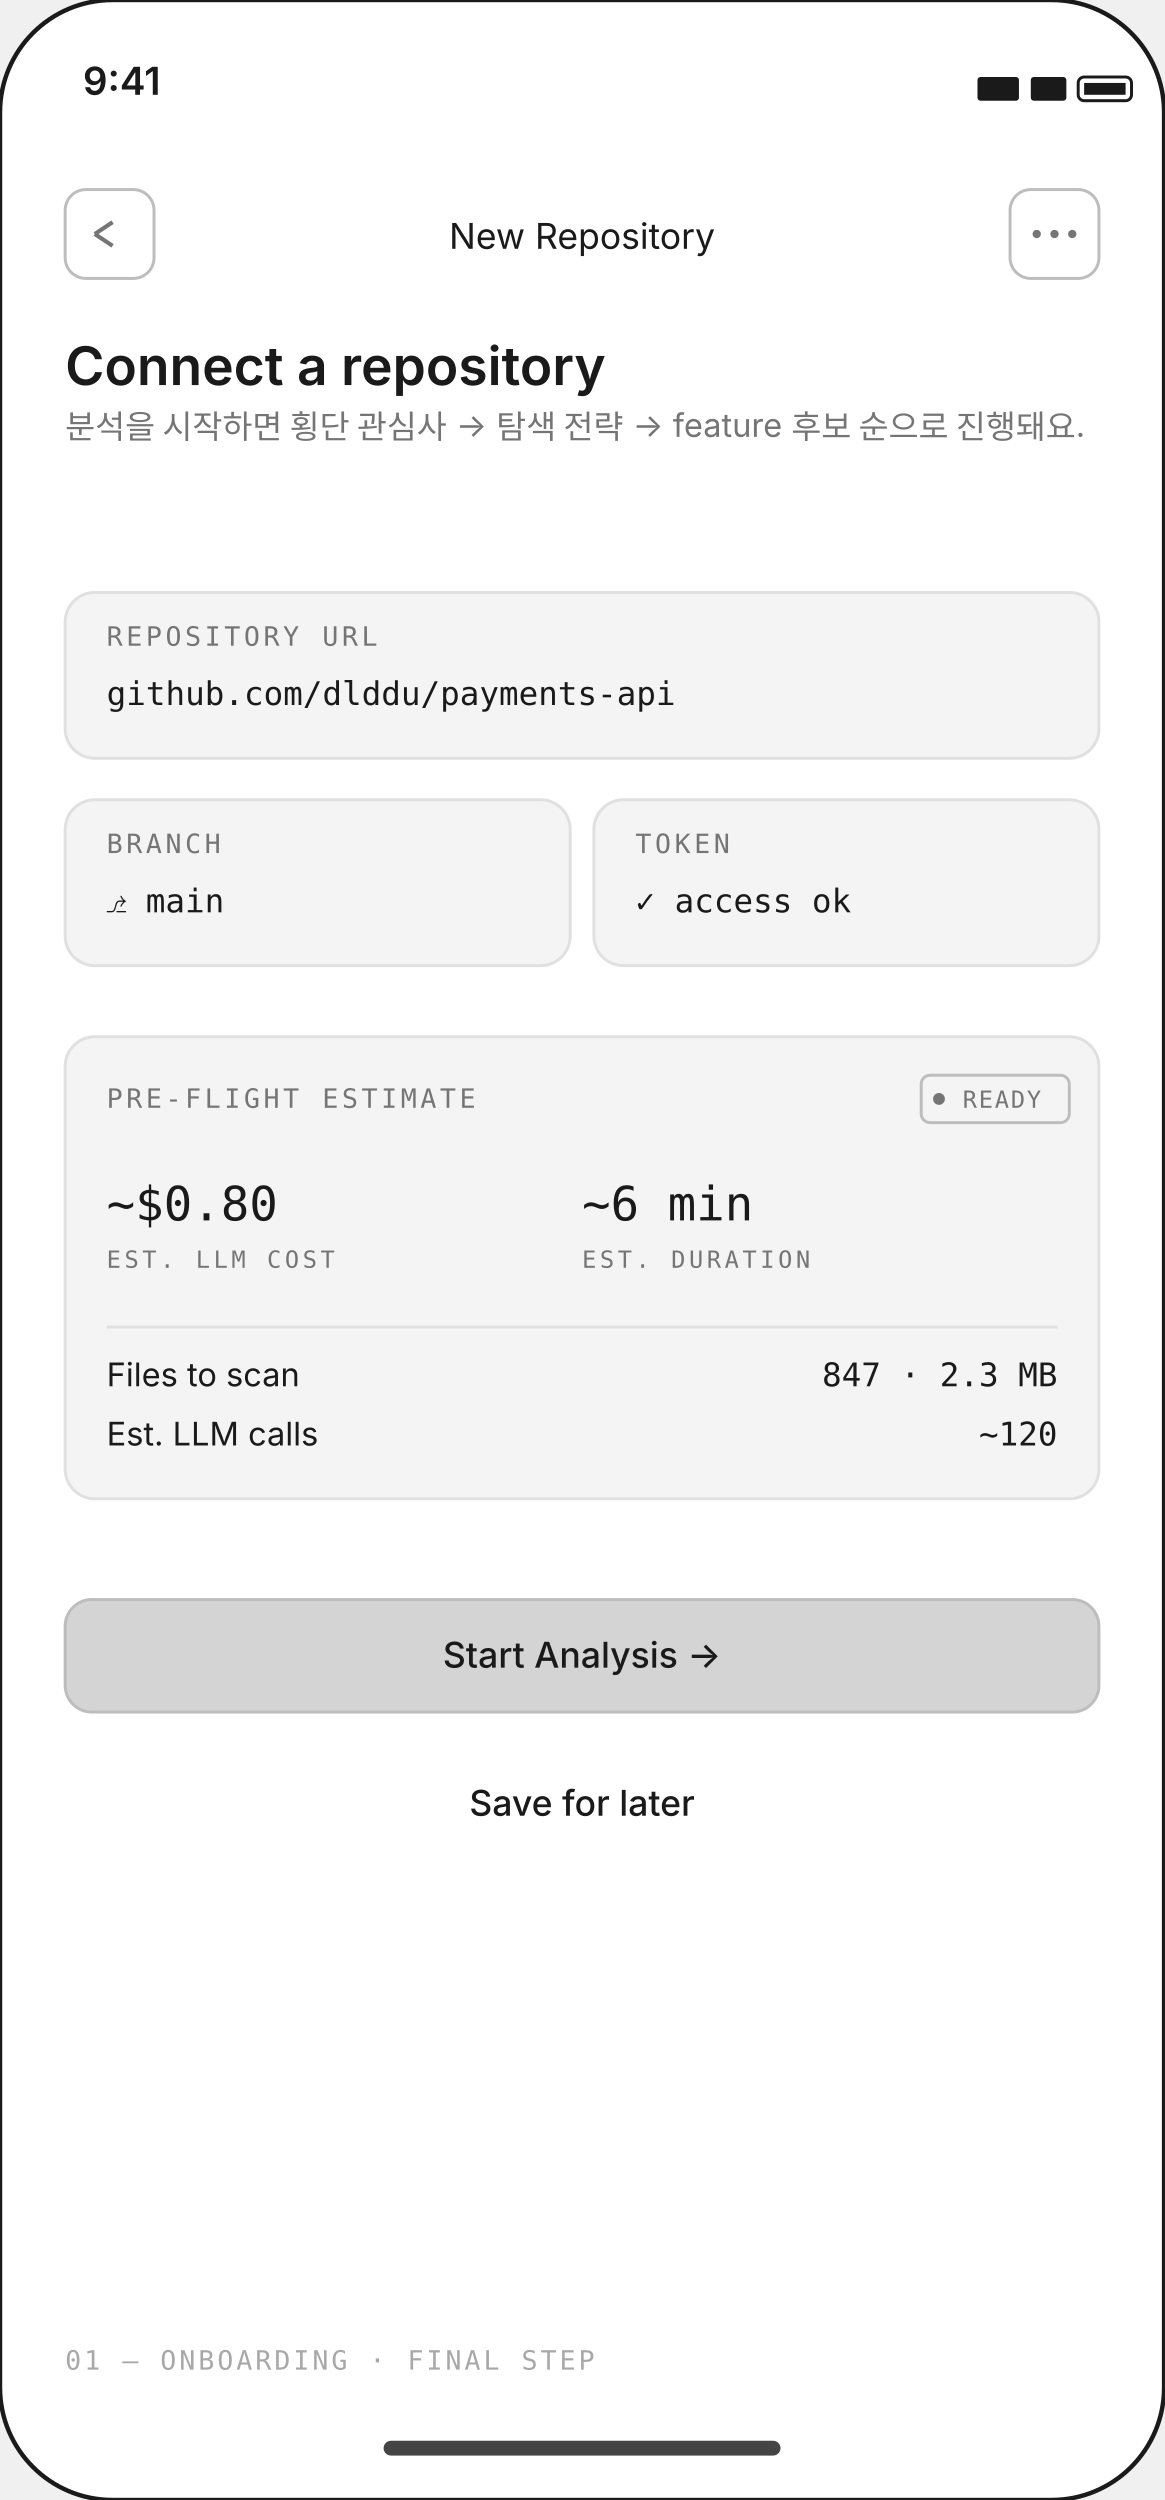
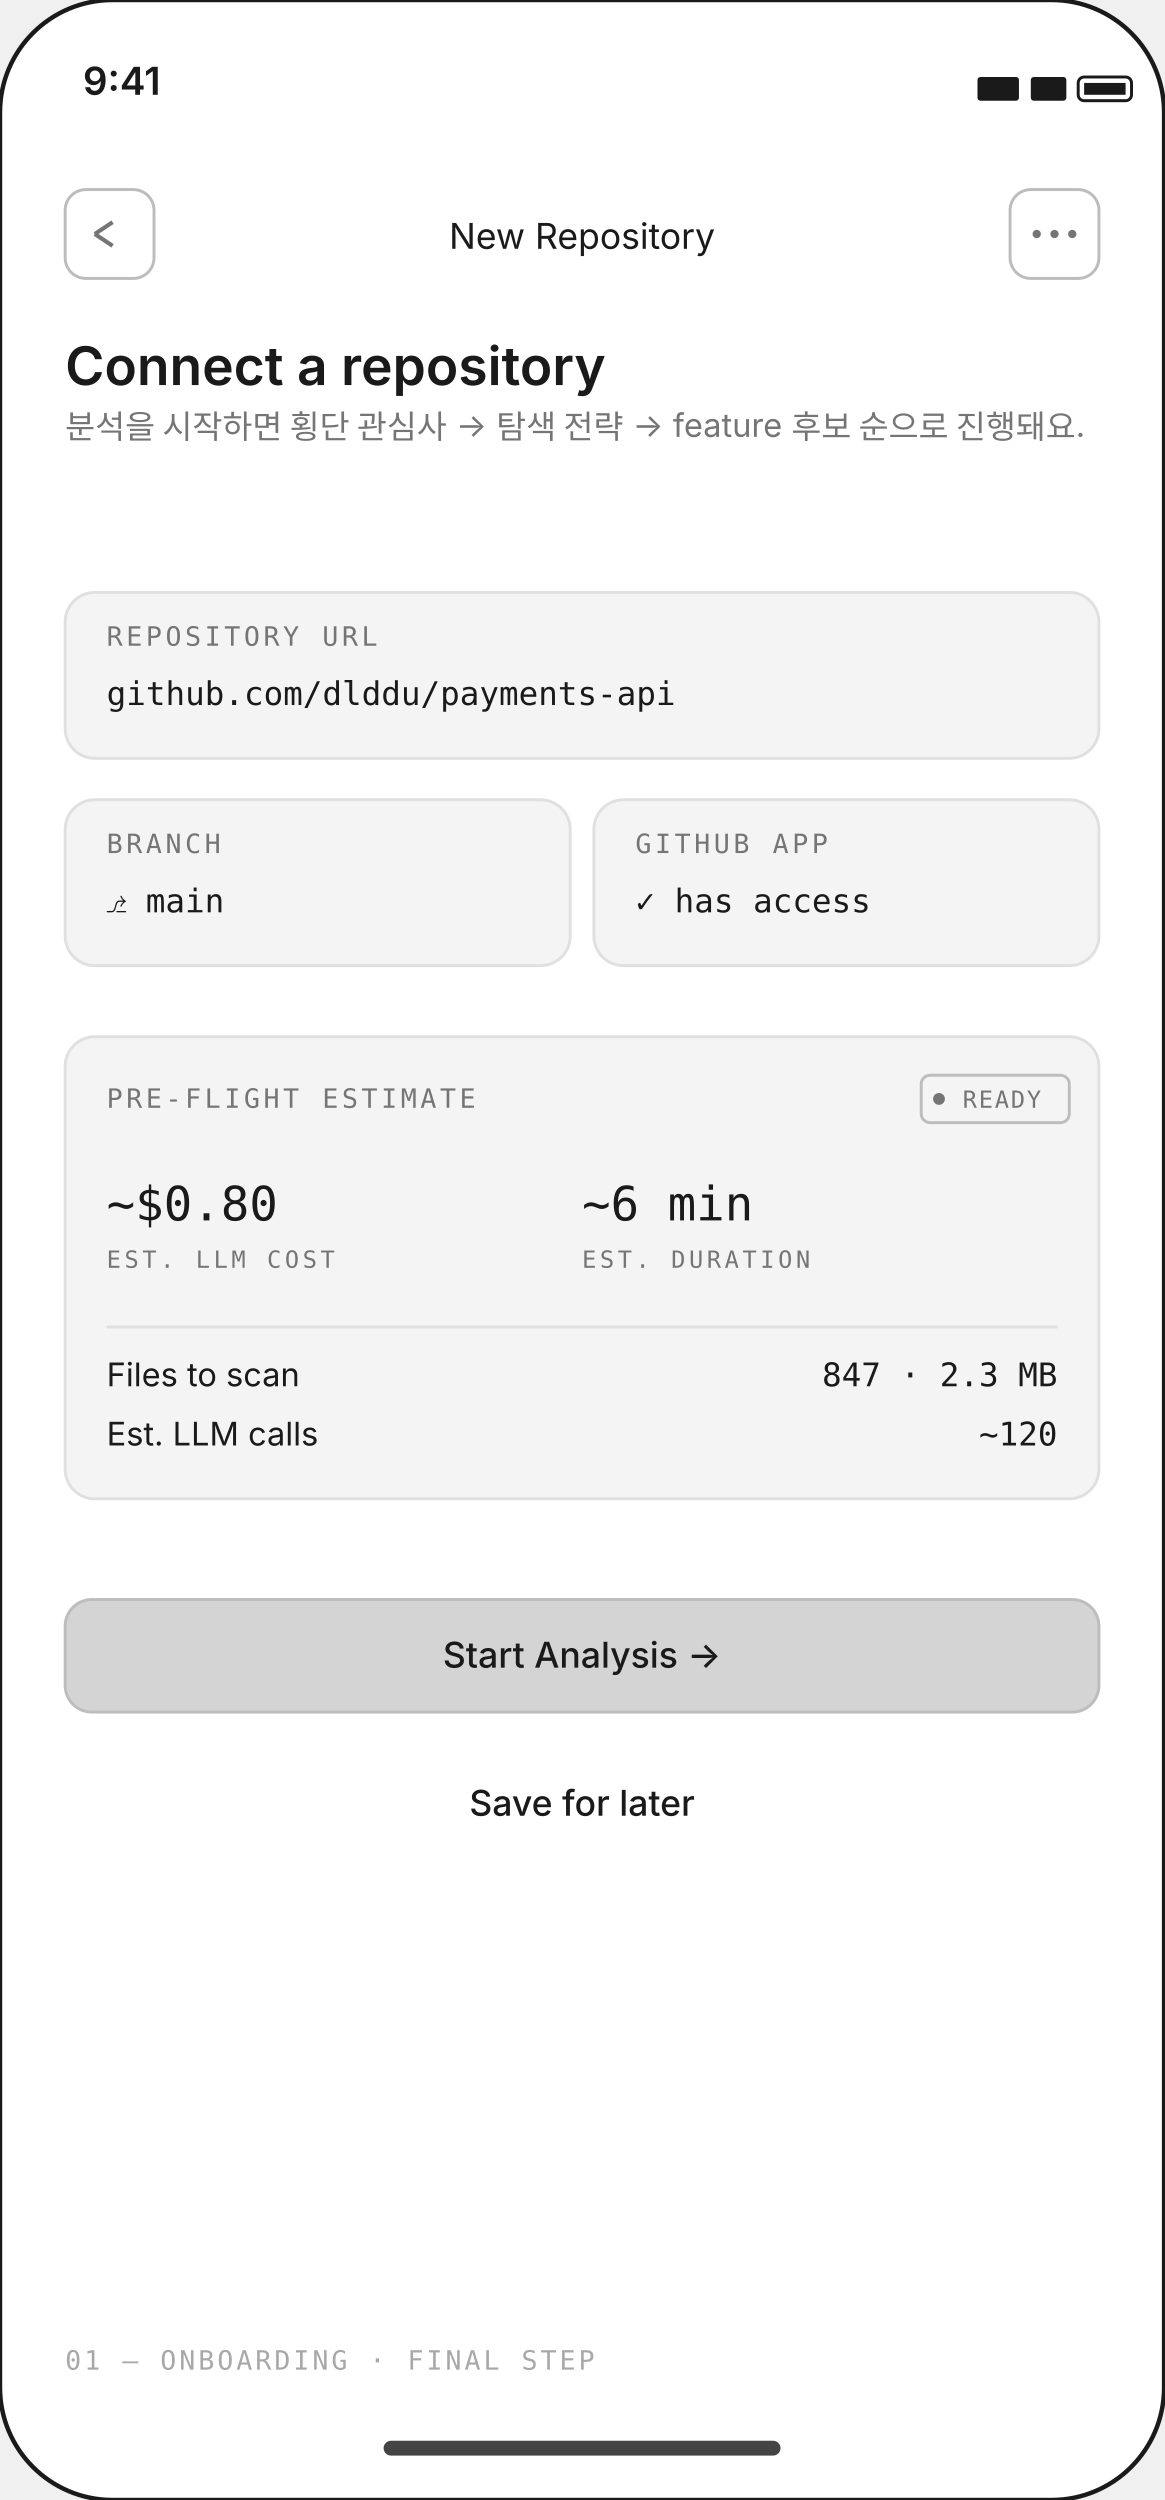
<svg xmlns="http://www.w3.org/2000/svg" viewBox="0 0 393 844" width="393" height="844">
  <rect x="0" y="0" width="393" height="844" rx="38" fill="#fff" stroke="#1a1a1a" stroke-width="1.5" />
  <text x="28" y="32" font-size="13" font-family="ui-sans-serif, system-ui, -apple-system, 'Segoe UI', sans-serif" fill="#1a1a1a" font-weight="600" text-anchor="start">9:41</text>
  <rect x="330" y="26" width="14" height="8" rx="1" fill="#1a1a1a" stroke="none" stroke-width="1" />
  <rect x="348" y="26" width="12" height="8" rx="1" fill="#1a1a1a" stroke="none" stroke-width="1" />
  <rect x="364" y="26" width="18" height="8" rx="2" fill="none" stroke="#1a1a1a" stroke-width="1" />
  <rect x="366" y="28" width="14" height="4" rx="0" fill="#1a1a1a" stroke="none" stroke-width="1" />
  <rect x="129.5" y="824" width="134" height="5" rx="2.5" fill="#444" stroke="none" stroke-width="1" />
  <rect x="22" y="64" width="30" height="30" rx="7" fill="none" stroke="#bdbdbd" stroke-width="1" />
  <line x1="38" y1="75" x2="32" y2="79" stroke="#757575" stroke-width="1.4" />
  <line x1="32" y1="79" x2="38" y2="83" stroke="#757575" stroke-width="1.4" />
  <rect x="341" y="64" width="30" height="30" rx="7" fill="none" stroke="#bdbdbd" stroke-width="1" />
  <circle cx="350" cy="79" r="1.4" fill="#757575" stroke="none" stroke-width="1" />
  <circle cx="356" cy="79" r="1.4" fill="#757575" stroke="none" stroke-width="1" />
  <circle cx="362" cy="79" r="1.4" fill="#757575" stroke="none" stroke-width="1" />
  <text x="196.5" y="84" font-size="12" font-family="ui-sans-serif, system-ui, -apple-system, 'Segoe UI', sans-serif" fill="#1a1a1a" font-weight="400" text-anchor="middle">New Repository</text>
  <text x="22" y="130" font-size="18" font-family="ui-sans-serif, system-ui, -apple-system, 'Segoe UI', sans-serif" fill="#1a1a1a" font-weight="600" text-anchor="start">Connect a repository</text>
  <text x="22" y="148" font-size="11" font-family="ui-sans-serif, system-ui, -apple-system, 'Segoe UI', sans-serif" fill="#757575" font-weight="400" text-anchor="start">분석을 시작하면 횡단 관심사 → 탐색 전략 → feature 후보 순으로 진행돼요.</text>
  <rect x="22" y="200" width="349" height="56" rx="10" fill="#f4f4f4" stroke="#e0e0e0" stroke-width="1" />
  <text x="36" y="218" font-size="9" font-family="ui-monospace, 'JetBrains Mono', 'SF Mono', Menlo, monospace" fill="#757575" font-weight="400" text-anchor="start" letter-spacing="1.2">REPOSITORY URL</text>
  <text x="36" y="238" font-size="11" font-family="ui-monospace, 'JetBrains Mono', 'SF Mono', Menlo, monospace" fill="#1a1a1a" font-weight="400" text-anchor="start">github.com/dlddu/payments-api</text>
  <rect x="22" y="270" width="170.5" height="56" rx="10" fill="#f4f4f4" stroke="#e0e0e0" stroke-width="1" />
  <text x="36" y="288" font-size="9" font-family="ui-monospace, 'JetBrains Mono', 'SF Mono', Menlo, monospace" fill="#757575" font-weight="400" text-anchor="start" letter-spacing="1.2">BRANCH</text>
  <text x="36" y="308" font-size="11" font-family="ui-monospace, 'JetBrains Mono', 'SF Mono', Menlo, monospace" fill="#1a1a1a" font-weight="400" text-anchor="start">⎇ main</text>
  <rect x="200.5" y="270" width="170.5" height="56" rx="10" fill="#f4f4f4" stroke="#e0e0e0" stroke-width="1" />
-   <text x="214.5" y="288" font-size="9" font-family="ui-monospace, 'JetBrains Mono', 'SF Mono', Menlo, monospace" fill="#757575" font-weight="400" text-anchor="start" letter-spacing="1.2">TOKEN</text>
-   <text x="214.5" y="308" font-size="11" font-family="ui-monospace, 'JetBrains Mono', 'SF Mono', Menlo, monospace" fill="#1a1a1a" font-weight="400" text-anchor="start">✓ access ok</text>
+   <text x="214.5" y="288" font-size="9" font-family="ui-monospace, 'JetBrains Mono', 'SF Mono', Menlo, monospace" fill="#757575" font-weight="400" text-anchor="start" letter-spacing="1.2">GITHUB APP</text>
+   <text x="214.5" y="308" font-size="11" font-family="ui-monospace, 'JetBrains Mono', 'SF Mono', Menlo, monospace" fill="#1a1a1a" font-weight="400" text-anchor="start">✓ has access</text>
  <rect x="22" y="350" width="349" height="156" rx="10" fill="#f4f4f4" stroke="#e0e0e0" stroke-width="1" />
  <text x="36" y="374" font-size="9" font-family="ui-monospace, 'JetBrains Mono', 'SF Mono', Menlo, monospace" fill="#757575" font-weight="400" text-anchor="start" letter-spacing="1.2">PRE-FLIGHT ESTIMATE</text>
  <rect x="311" y="363" width="50" height="16" rx="3" fill="none" stroke="#bdbdbd" stroke-width="1" />
  <circle cx="317" cy="371" r="2" fill="#757575" stroke="none" stroke-width="1" />
  <text x="325" y="374" font-size="8" font-family="ui-monospace, 'JetBrains Mono', 'SF Mono', Menlo, monospace" fill="#757575" font-weight="400" text-anchor="start" letter-spacing="0.6">READY</text>
  <text x="36" y="412" font-size="16" font-family="ui-monospace, 'JetBrains Mono', 'SF Mono', Menlo, monospace" fill="#1a1a1a" font-weight="500" text-anchor="start">~$0.80</text>
  <text x="36" y="428" font-size="8" font-family="ui-monospace, 'JetBrains Mono', 'SF Mono', Menlo, monospace" fill="#757575" font-weight="400" text-anchor="start" letter-spacing="1.2">EST. LLM COST</text>
  <text x="196.5" y="412" font-size="16" font-family="ui-monospace, 'JetBrains Mono', 'SF Mono', Menlo, monospace" fill="#1a1a1a" font-weight="500" text-anchor="start">~6 min</text>
  <text x="196.5" y="428" font-size="8" font-family="ui-monospace, 'JetBrains Mono', 'SF Mono', Menlo, monospace" fill="#757575" font-weight="400" text-anchor="start" letter-spacing="1.2">EST. DURATION</text>
  <line x1="36" y1="448" x2="357" y2="448" stroke="#e0e0e0" stroke-width="1" />
  <text x="36" y="468" font-size="11" font-family="ui-sans-serif, system-ui, -apple-system, 'Segoe UI', sans-serif" fill="#1a1a1a" font-weight="400" text-anchor="start">Files to scan</text>
  <text x="357" y="468" font-size="11" font-family="ui-monospace, 'JetBrains Mono', 'SF Mono', Menlo, monospace" fill="#1a1a1a" font-weight="400" text-anchor="end">847 · 2.3 MB</text>
  <text x="36" y="488" font-size="11" font-family="ui-sans-serif, system-ui, -apple-system, 'Segoe UI', sans-serif" fill="#1a1a1a" font-weight="400" text-anchor="start">Est. LLM calls</text>
  <text x="357" y="488" font-size="11" font-family="ui-monospace, 'JetBrains Mono', 'SF Mono', Menlo, monospace" fill="#1a1a1a" font-weight="400" text-anchor="end">~120</text>
  <rect x="22" y="540" width="349" height="38" rx="9" fill="#d4d4d4" stroke="#bdbdbd" stroke-width="1" />
  <text x="196.5" y="563" font-size="12" font-family="ui-sans-serif, system-ui, -apple-system, 'Segoe UI', sans-serif" fill="#1a1a1a" font-weight="500" text-anchor="middle">Start Analysis →</text>
  <rect x="22" y="590" width="349" height="38" rx="9" fill="none" stroke="none" stroke-width="1" />
  <text x="196.5" y="613" font-size="12" font-family="ui-sans-serif, system-ui, -apple-system, 'Segoe UI', sans-serif" fill="#1a1a1a" font-weight="500" text-anchor="middle">Save for later</text>
  <text x="22" y="800" font-size="9" font-family="ui-monospace, 'JetBrains Mono', 'SF Mono', Menlo, monospace" fill="#a8a8a8" font-weight="400" text-anchor="start" letter-spacing="1">01 — ONBOARDING · FINAL STEP</text>
</svg>
